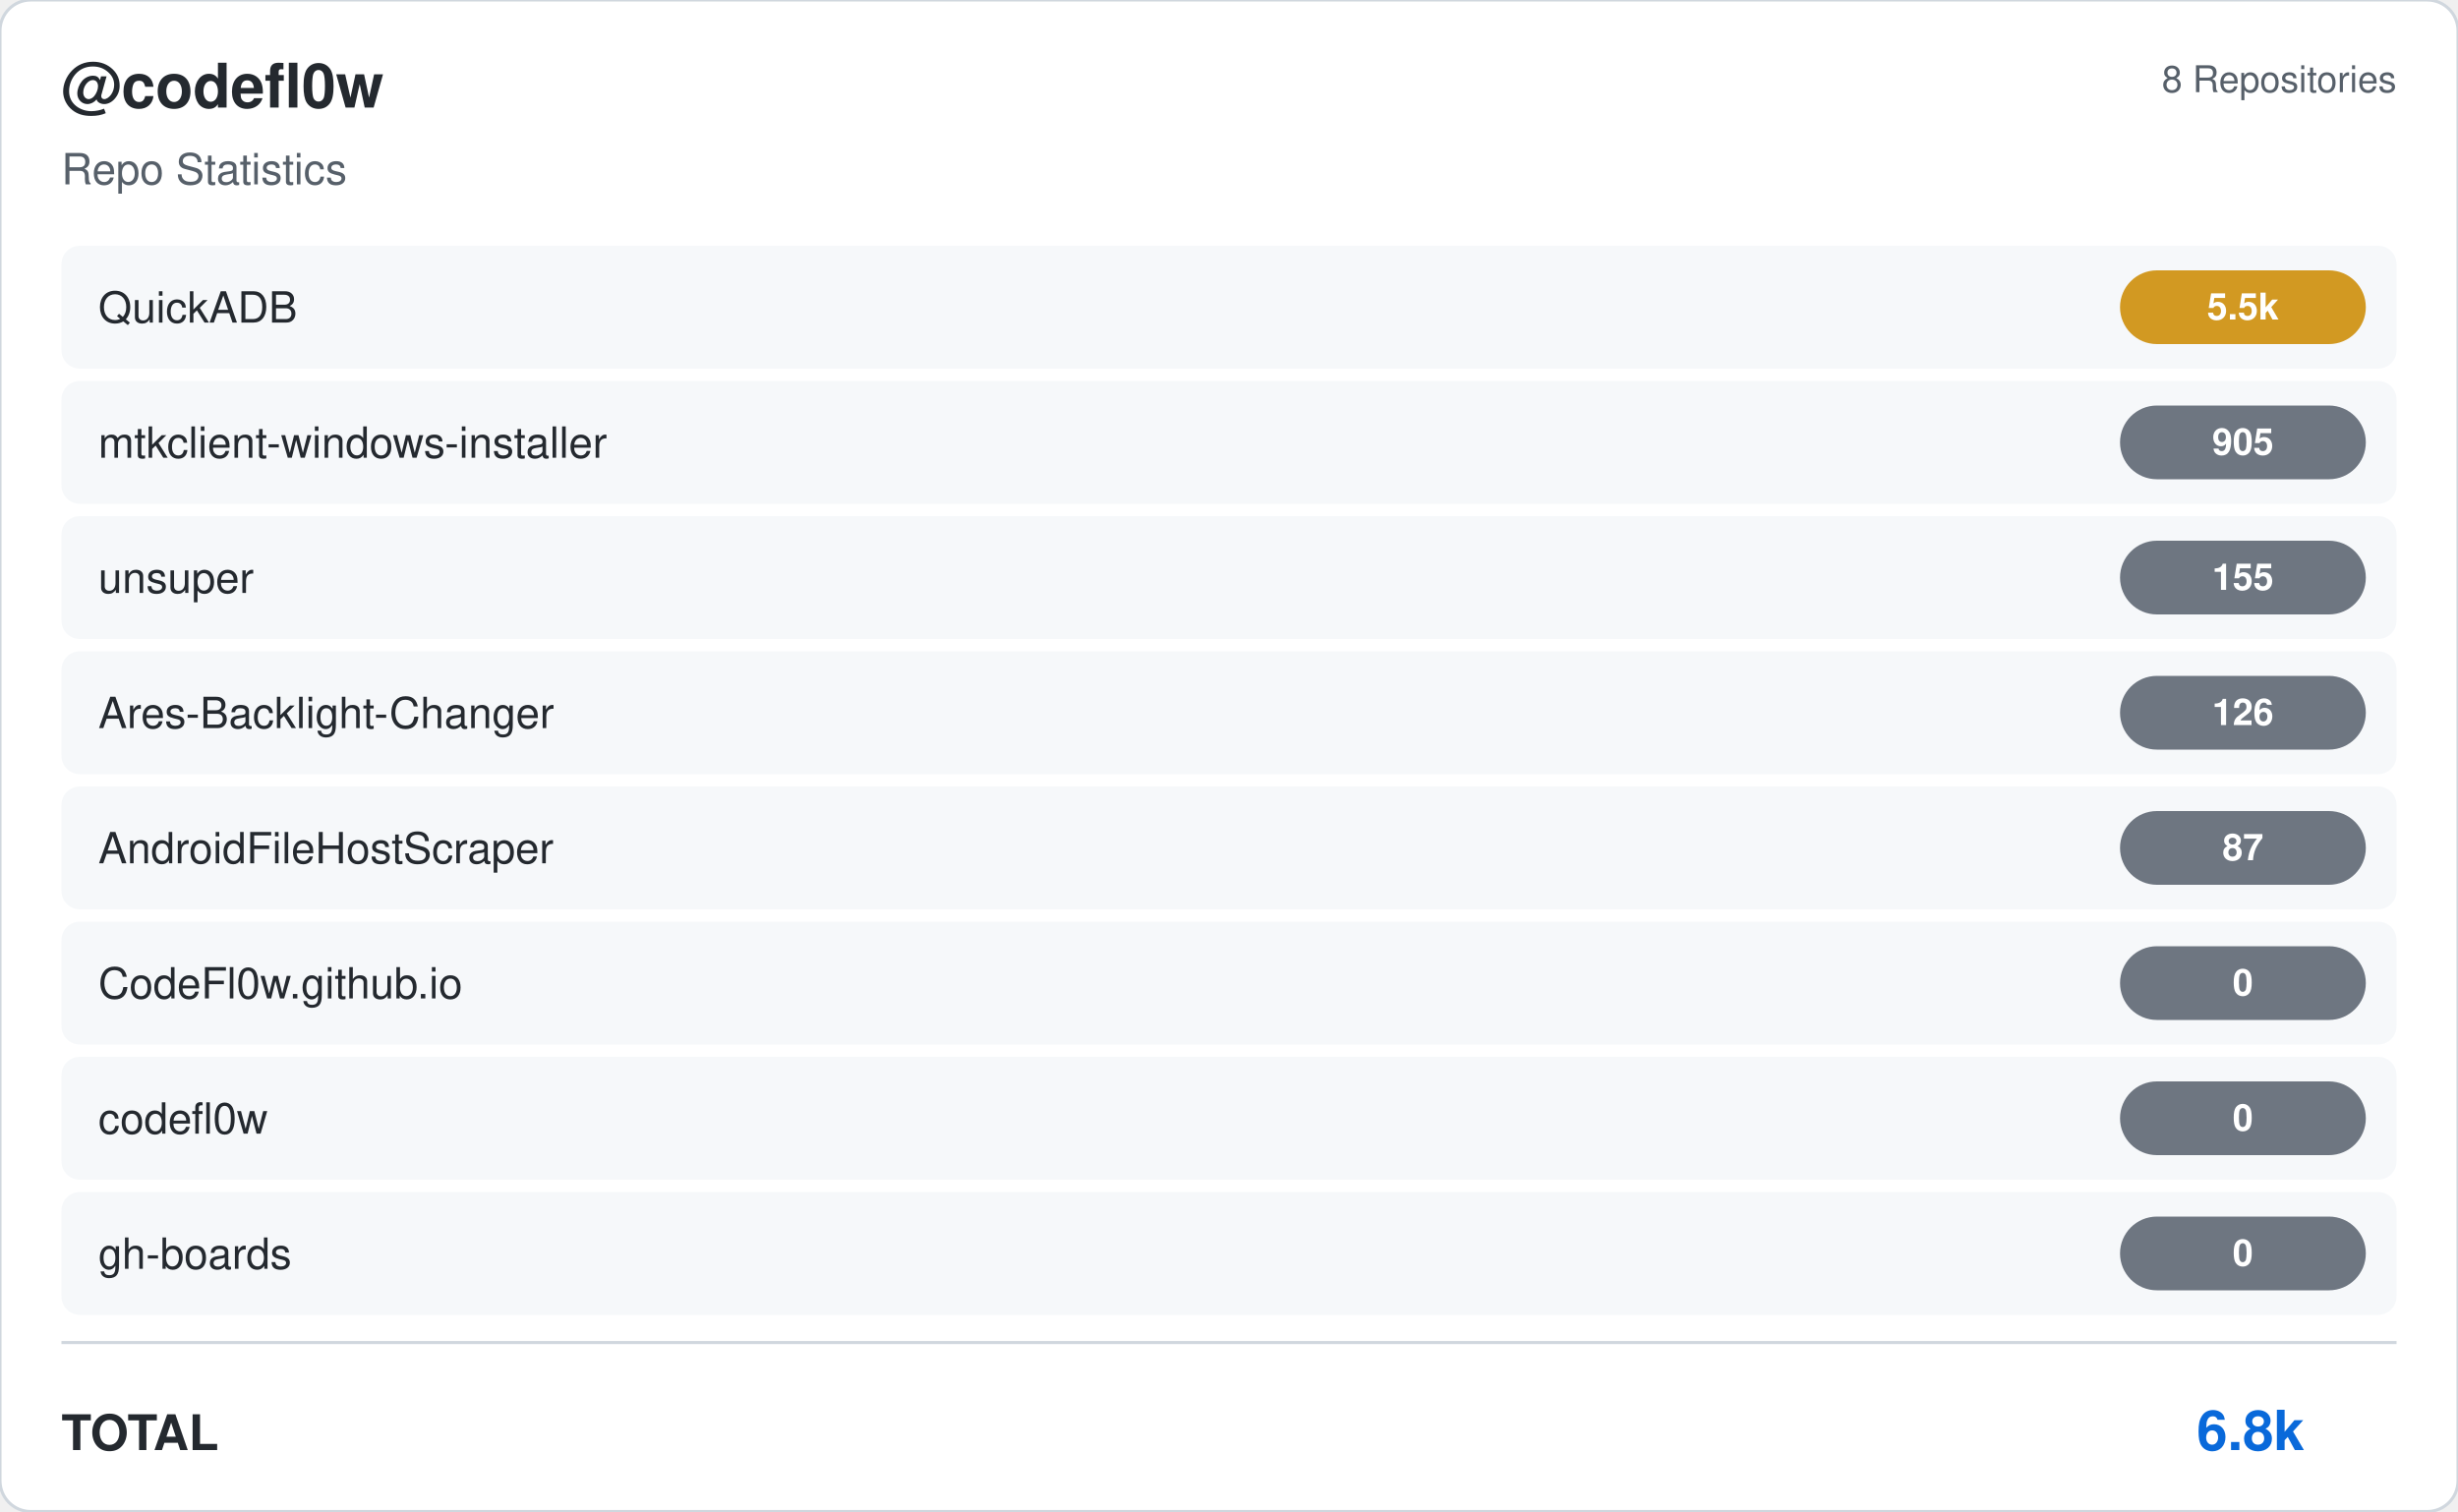
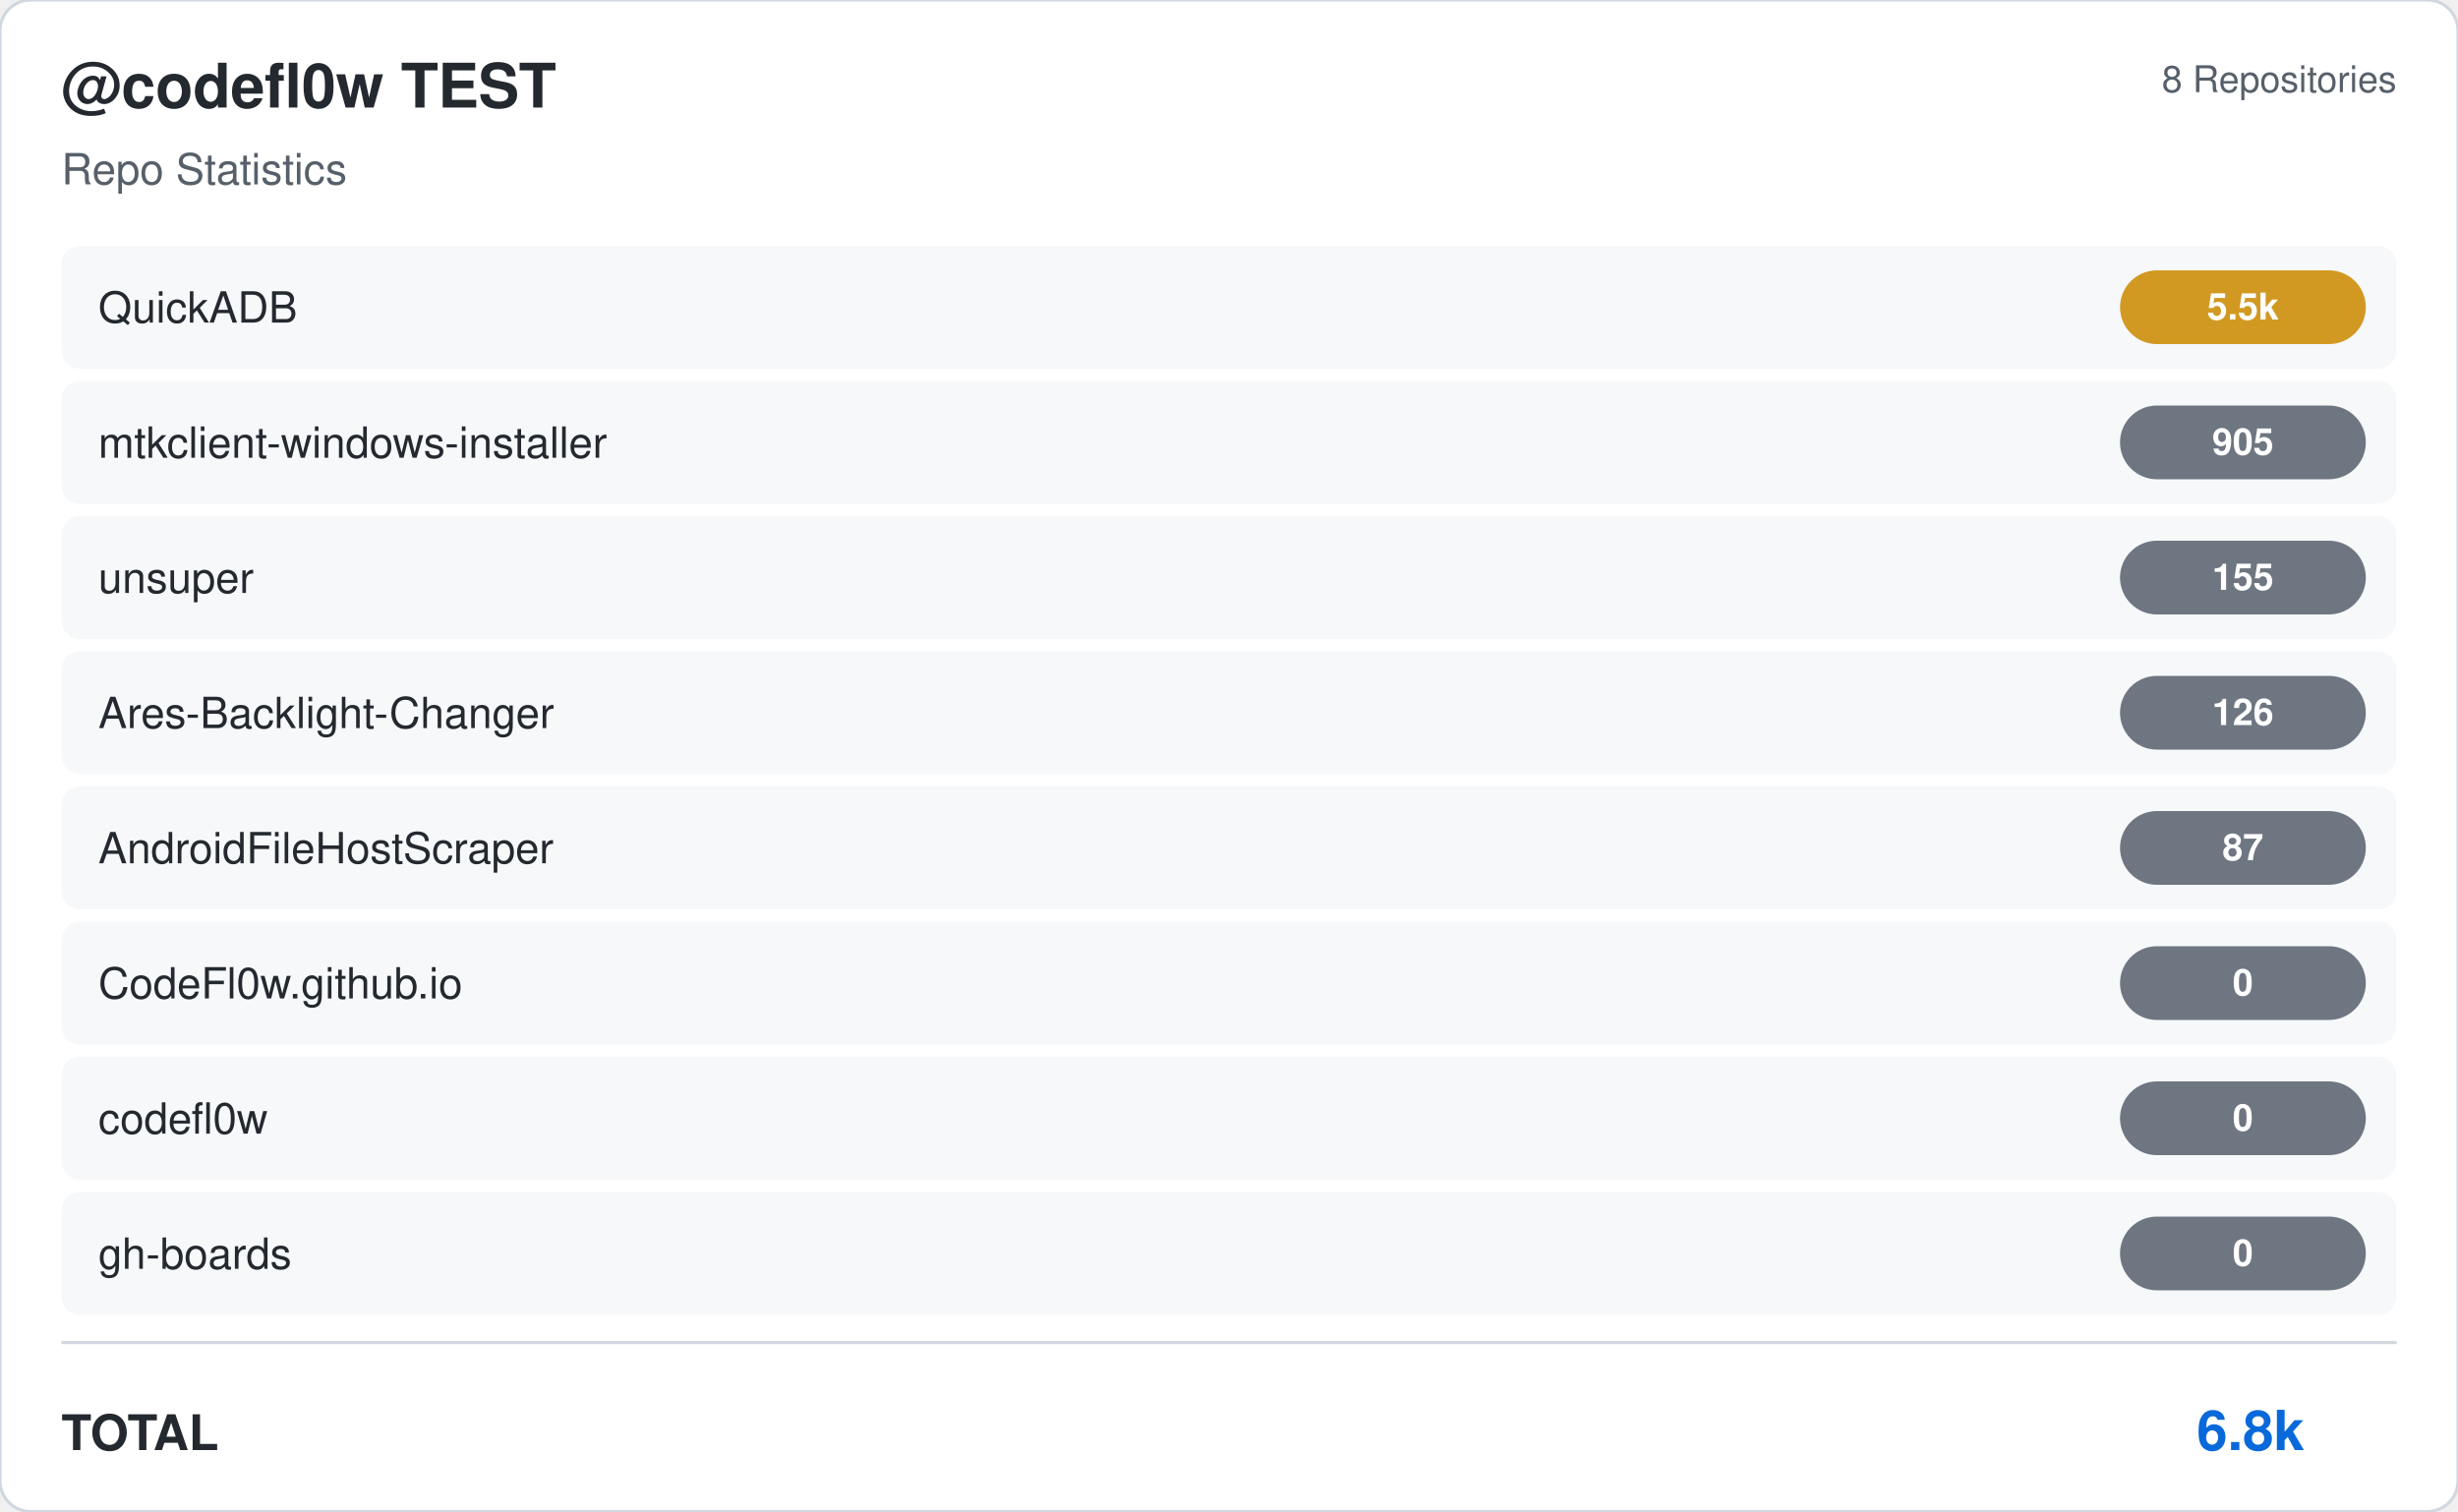
<svg xmlns="http://www.w3.org/2000/svg" viewBox="0 0 800 492" width="800" height="492">
  <rect width="800" height="492" rx="10" fill="#ffffff" stroke="#d0d7de" stroke-width="1" />
  <g transform="translate(20, 35)">
-     <text fill="#24292f" font-size="20" font-family="Segoe UI, Helvetica, Arial, sans-serif" font-weight="600">@codefl0w</text>
+     <text fill="#24292f" font-size="20" font-family="Segoe UI, Helvetica, Arial, sans-serif" font-weight="600">@codefl0w TEST</text>
    <text y="25" fill="#57606a" font-size="14" font-family="Segoe UI, Helvetica, Arial, sans-serif">Repo Statistics</text>
  </g>
  <text x="780" y="30" fill="#57606a" font-size="12" font-family="Segoe UI, Helvetica, Arial, sans-serif" text-anchor="end">8 Repositories</text>
  <rect x="20" y="80" width="760" height="40" rx="6" fill="#f6f8fa" />
  <text x="32" y="105" fill="#24292f" font-size="14" font-family="Segoe UI, Helvetica, Arial, sans-serif" font-weight="500">QuickADB</text>
  <rect x="690" y="88.0" width="80" height="24" rx="12" fill="#d29922" />
  <text x="730.0" y="104.0" fill="#ffffff" font-size="12" font-weight="bold" font-family="Segoe UI, Helvetica, Arial, sans-serif" text-anchor="middle">5.5k</text>
  <rect x="20" y="124" width="760" height="40" rx="6" fill="#f6f8fa" />
  <text x="32" y="149" fill="#24292f" font-size="14" font-family="Segoe UI, Helvetica, Arial, sans-serif" font-weight="500">mtkclient-windows-installer</text>
  <rect x="690" y="132.0" width="80" height="24" rx="12" fill="#6e7681" />
  <text x="730.0" y="148.0" fill="#ffffff" font-size="12" font-weight="bold" font-family="Segoe UI, Helvetica, Arial, sans-serif" text-anchor="middle">905</text>
  <rect x="20" y="168" width="760" height="40" rx="6" fill="#f6f8fa" />
  <text x="32" y="193" fill="#24292f" font-size="14" font-family="Segoe UI, Helvetica, Arial, sans-serif" font-weight="500">unsuper</text>
  <rect x="690" y="176.0" width="80" height="24" rx="12" fill="#6e7681" />
  <text x="730.0" y="192.0" fill="#ffffff" font-size="12" font-weight="bold" font-family="Segoe UI, Helvetica, Arial, sans-serif" text-anchor="middle">155</text>
  <rect x="20" y="212" width="760" height="40" rx="6" fill="#f6f8fa" />
  <text x="32" y="237" fill="#24292f" font-size="14" font-family="Segoe UI, Helvetica, Arial, sans-serif" font-weight="500">Ares-Backlight-Changer</text>
  <rect x="690" y="220.0" width="80" height="24" rx="12" fill="#6e7681" />
  <text x="730.0" y="236.0" fill="#ffffff" font-size="12" font-weight="bold" font-family="Segoe UI, Helvetica, Arial, sans-serif" text-anchor="middle">126</text>
  <rect x="20" y="256" width="760" height="40" rx="6" fill="#f6f8fa" />
  <text x="32" y="281" fill="#24292f" font-size="14" font-family="Segoe UI, Helvetica, Arial, sans-serif" font-weight="500">AndroidFileHostScraper</text>
  <rect x="690" y="264.0" width="80" height="24" rx="12" fill="#6e7681" />
  <text x="730.0" y="280.0" fill="#ffffff" font-size="12" font-weight="bold" font-family="Segoe UI, Helvetica, Arial, sans-serif" text-anchor="middle">87</text>
  <rect x="20" y="300" width="760" height="40" rx="6" fill="#f6f8fa" />
  <text x="32" y="325" fill="#24292f" font-size="14" font-family="Segoe UI, Helvetica, Arial, sans-serif" font-weight="500">CodeFl0w.github.io</text>
  <rect x="690" y="308.0" width="80" height="24" rx="12" fill="#6e7681" />
  <text x="730.0" y="324.0" fill="#ffffff" font-size="12" font-weight="bold" font-family="Segoe UI, Helvetica, Arial, sans-serif" text-anchor="middle">0</text>
  <rect x="20" y="344" width="760" height="40" rx="6" fill="#f6f8fa" />
  <text x="32" y="369" fill="#24292f" font-size="14" font-family="Segoe UI, Helvetica, Arial, sans-serif" font-weight="500">codefl0w</text>
  <rect x="690" y="352.0" width="80" height="24" rx="12" fill="#6e7681" />
  <text x="730.0" y="368.0" fill="#ffffff" font-size="12" font-weight="bold" font-family="Segoe UI, Helvetica, Arial, sans-serif" text-anchor="middle">0</text>
  <rect x="20" y="388" width="760" height="40" rx="6" fill="#f6f8fa" />
  <text x="32" y="413" fill="#24292f" font-size="14" font-family="Segoe UI, Helvetica, Arial, sans-serif" font-weight="500">gh-boards</text>
  <rect x="690" y="396.0" width="80" height="24" rx="12" fill="#6e7681" />
  <text x="730.0" y="412.0" fill="#ffffff" font-size="12" font-weight="bold" font-family="Segoe UI, Helvetica, Arial, sans-serif" text-anchor="middle">0</text>
  <line x1="20" y1="437" x2="780" y2="437" stroke="#d0d7de" />
  <text x="20" y="472" fill="#24292f" font-size="16" font-family="Segoe UI, Helvetica, Arial, sans-serif" font-weight="600">TOTAL</text>
  <text x="750" y="472" fill="#0969da" font-size="18" font-family="Segoe UI, Helvetica, Arial, sans-serif" font-weight="bold" text-anchor="end">6.8k</text>
</svg>
